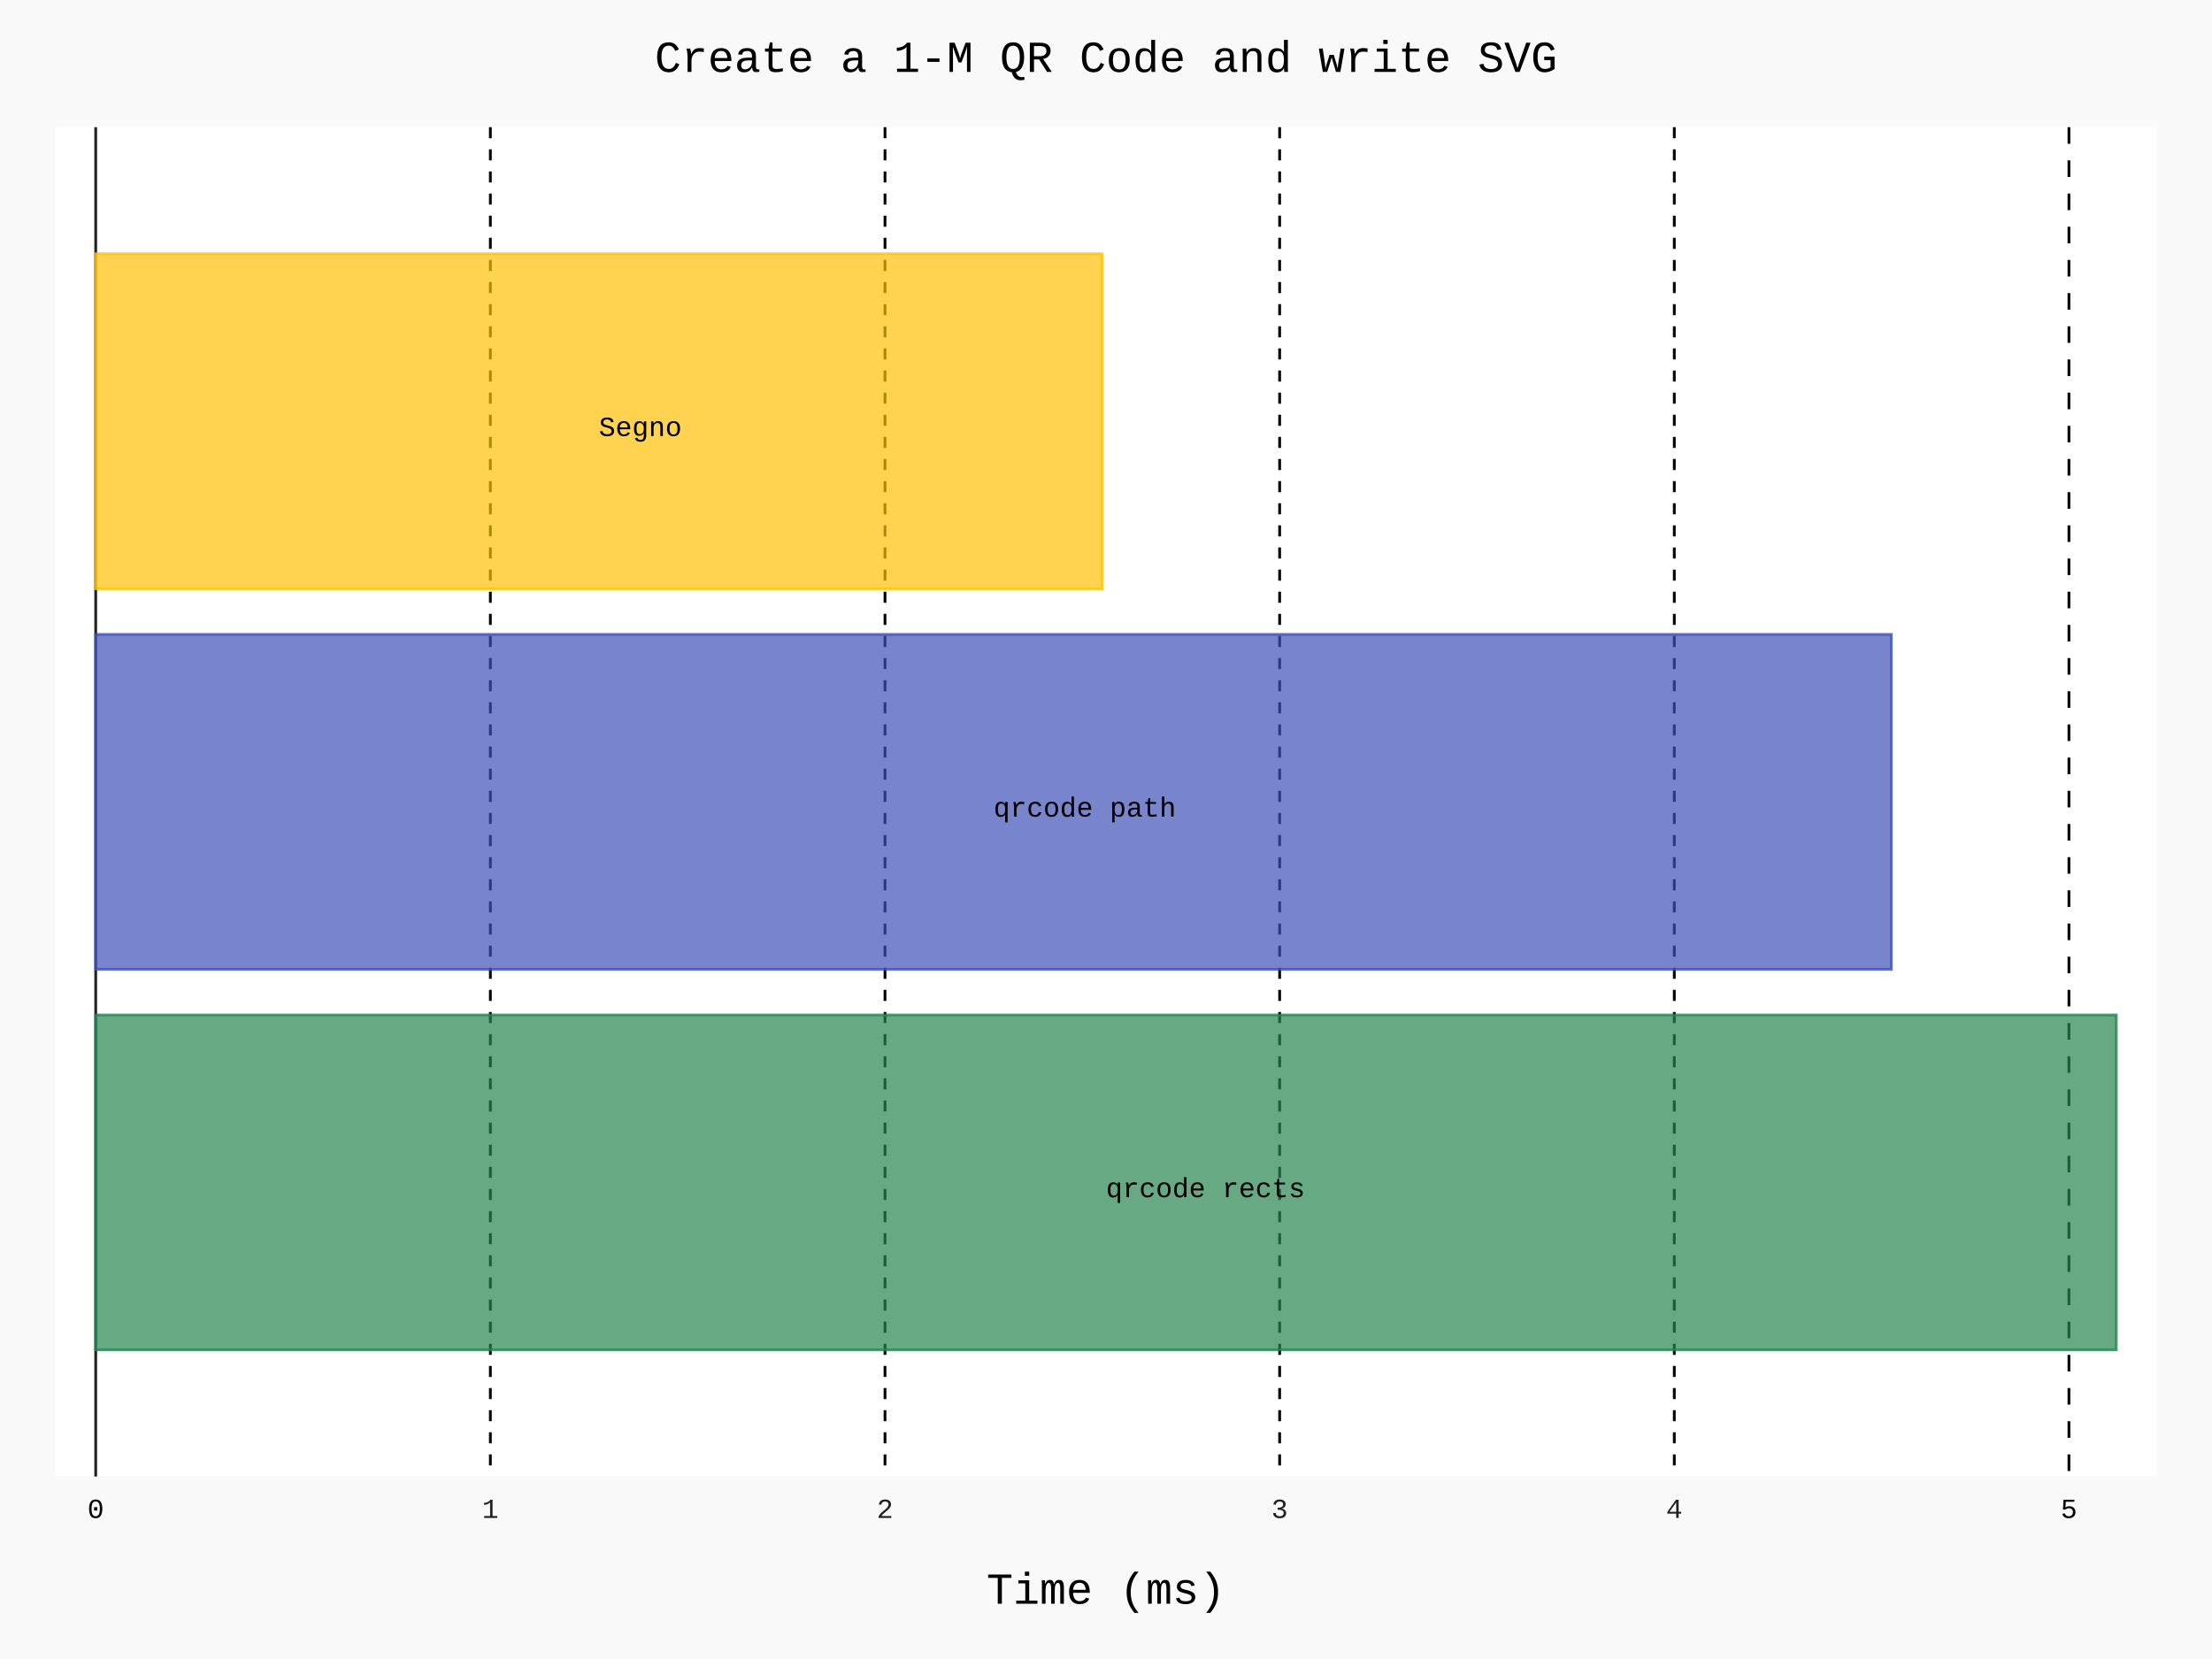
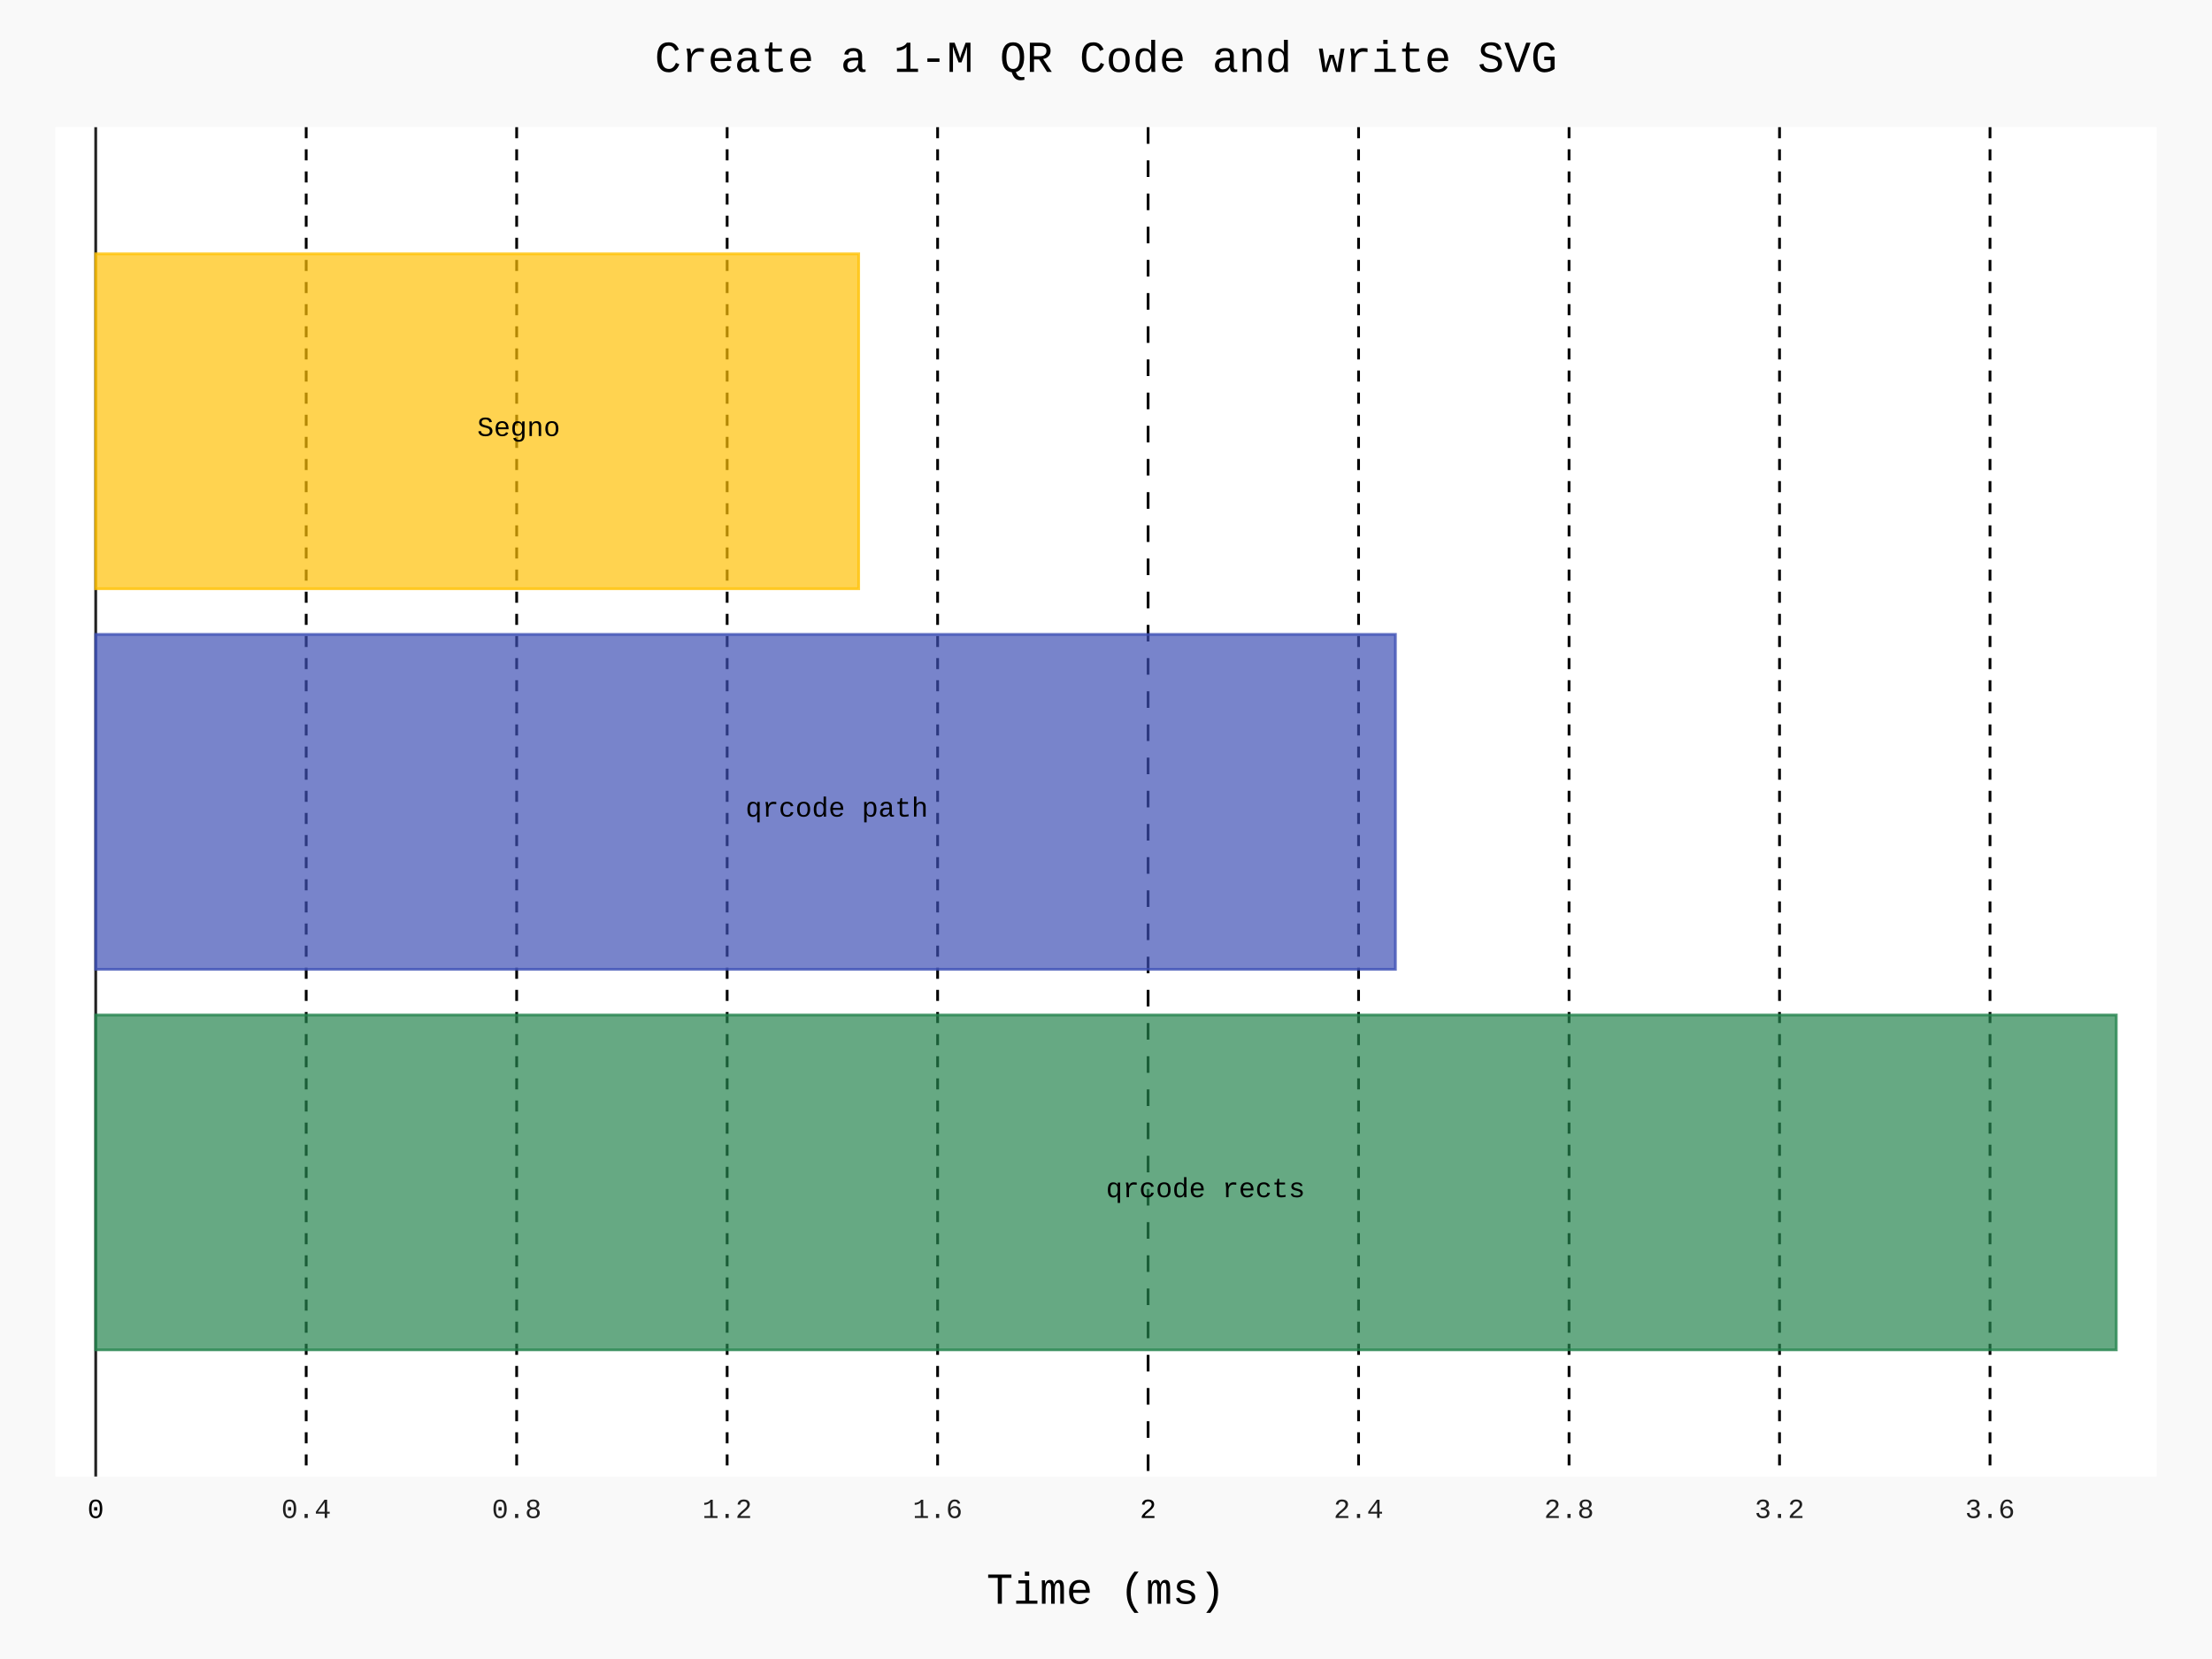
- <svg xmlns="http://www.w3.org/2000/svg" id="chart-aeccab86-a8f4-445e-a9c3-d9e06cc70169" class="pygal-chart" viewBox="0 0 800 600">
+ <svg xmlns="http://www.w3.org/2000/svg" id="chart-3e16077c-ffca-455f-b435-6c97731a8e8c" class="pygal-chart" viewBox="0 0 800 600">
  <defs>
-     <style type="text/css">#chart-aeccab86-a8f4-445e-a9c3-d9e06cc70169{-webkit-user-select:none;-webkit-font-smoothing:antialiased;font-family:Consolas,"Liberation Mono",Menlo,Courier,monospace}#chart-aeccab86-a8f4-445e-a9c3-d9e06cc70169 .title{font-family:Consolas,"Liberation Mono",Menlo,Courier,monospace;font-size:16px}#chart-aeccab86-a8f4-445e-a9c3-d9e06cc70169 .legends .legend text{font-family:Consolas,"Liberation Mono",Menlo,Courier,monospace;font-size:14px}#chart-aeccab86-a8f4-445e-a9c3-d9e06cc70169 .axis text{font-family:Consolas,"Liberation Mono",Menlo,Courier,monospace;font-size:10px}#chart-aeccab86-a8f4-445e-a9c3-d9e06cc70169 .axis text.major{font-family:Consolas,"Liberation Mono",Menlo,Courier,monospace;font-size:10px}#chart-aeccab86-a8f4-445e-a9c3-d9e06cc70169 .text-overlay text.value{font-family:Consolas,"Liberation Mono",Menlo,Courier,monospace;font-size:16px}#chart-aeccab86-a8f4-445e-a9c3-d9e06cc70169 .text-overlay text.label{font-family:Consolas,"Liberation Mono",Menlo,Courier,monospace;font-size:10px}#chart-aeccab86-a8f4-445e-a9c3-d9e06cc70169 .tooltip{font-family:Consolas,"Liberation Mono",Menlo,Courier,monospace;font-size:14px}#chart-aeccab86-a8f4-445e-a9c3-d9e06cc70169 text.no_data{font-family:Consolas,"Liberation Mono",Menlo,Courier,monospace;font-size:64px}
- #chart-aeccab86-a8f4-445e-a9c3-d9e06cc70169{background-color:rgba(249,249,249,1)}#chart-aeccab86-a8f4-445e-a9c3-d9e06cc70169 path,#chart-aeccab86-a8f4-445e-a9c3-d9e06cc70169 line,#chart-aeccab86-a8f4-445e-a9c3-d9e06cc70169 rect,#chart-aeccab86-a8f4-445e-a9c3-d9e06cc70169 circle{-webkit-transition:150ms;-moz-transition:150ms;transition:150ms}#chart-aeccab86-a8f4-445e-a9c3-d9e06cc70169 .graph &gt; .background{fill:rgba(249,249,249,1)}#chart-aeccab86-a8f4-445e-a9c3-d9e06cc70169 .plot &gt; .background{fill:rgba(255,255,255,1)}#chart-aeccab86-a8f4-445e-a9c3-d9e06cc70169 .graph{fill:rgba(0,0,0,.87)}#chart-aeccab86-a8f4-445e-a9c3-d9e06cc70169 text.no_data{fill:rgba(0,0,0,1)}#chart-aeccab86-a8f4-445e-a9c3-d9e06cc70169 .title{fill:rgba(0,0,0,1)}#chart-aeccab86-a8f4-445e-a9c3-d9e06cc70169 .legends .legend text{fill:rgba(0,0,0,.87)}#chart-aeccab86-a8f4-445e-a9c3-d9e06cc70169 .legends .legend:hover text{fill:rgba(0,0,0,1)}#chart-aeccab86-a8f4-445e-a9c3-d9e06cc70169 .axis .line{stroke:rgba(0,0,0,1)}#chart-aeccab86-a8f4-445e-a9c3-d9e06cc70169 .axis .guide.line{stroke:rgba(0,0,0,.54)}#chart-aeccab86-a8f4-445e-a9c3-d9e06cc70169 .axis .major.line{stroke:rgba(0,0,0,.87)}#chart-aeccab86-a8f4-445e-a9c3-d9e06cc70169 .axis text.major{fill:rgba(0,0,0,1)}#chart-aeccab86-a8f4-445e-a9c3-d9e06cc70169 .axis.y .guides:hover .guide.line,#chart-aeccab86-a8f4-445e-a9c3-d9e06cc70169 .line-graph .axis.x .guides:hover .guide.line,#chart-aeccab86-a8f4-445e-a9c3-d9e06cc70169 .stackedline-graph .axis.x .guides:hover .guide.line,#chart-aeccab86-a8f4-445e-a9c3-d9e06cc70169 .xy-graph .axis.x .guides:hover .guide.line{stroke:rgba(0,0,0,1)}#chart-aeccab86-a8f4-445e-a9c3-d9e06cc70169 .axis .guides:hover text{fill:rgba(0,0,0,1)}#chart-aeccab86-a8f4-445e-a9c3-d9e06cc70169 .reactive{fill-opacity:.7;stroke-opacity:.8;stroke-width:1}#chart-aeccab86-a8f4-445e-a9c3-d9e06cc70169 .ci{stroke:rgba(0,0,0,.87)}#chart-aeccab86-a8f4-445e-a9c3-d9e06cc70169 .reactive.active,#chart-aeccab86-a8f4-445e-a9c3-d9e06cc70169 .active .reactive{fill-opacity:.8;stroke-opacity:.9;stroke-width:4}#chart-aeccab86-a8f4-445e-a9c3-d9e06cc70169 .ci .reactive.active{stroke-width:1.5}#chart-aeccab86-a8f4-445e-a9c3-d9e06cc70169 .series text{fill:rgba(0,0,0,1)}#chart-aeccab86-a8f4-445e-a9c3-d9e06cc70169 .tooltip rect{fill:rgba(255,255,255,1);stroke:rgba(0,0,0,1);-webkit-transition:opacity 150ms;-moz-transition:opacity 150ms;transition:opacity 150ms}#chart-aeccab86-a8f4-445e-a9c3-d9e06cc70169 .tooltip .label{fill:rgba(0,0,0,.87)}#chart-aeccab86-a8f4-445e-a9c3-d9e06cc70169 .tooltip .label{fill:rgba(0,0,0,.87)}#chart-aeccab86-a8f4-445e-a9c3-d9e06cc70169 .tooltip .legend{font-size:.8em;fill:rgba(0,0,0,.54)}#chart-aeccab86-a8f4-445e-a9c3-d9e06cc70169 .tooltip .x_label{font-size:.6em;fill:rgba(0,0,0,1)}#chart-aeccab86-a8f4-445e-a9c3-d9e06cc70169 .tooltip .xlink{font-size:.5em;text-decoration:underline}#chart-aeccab86-a8f4-445e-a9c3-d9e06cc70169 .tooltip .value{font-size:1.5em}#chart-aeccab86-a8f4-445e-a9c3-d9e06cc70169 .bound{font-size:.5em}#chart-aeccab86-a8f4-445e-a9c3-d9e06cc70169 .max-value{font-size:.75em;fill:rgba(0,0,0,.54)}#chart-aeccab86-a8f4-445e-a9c3-d9e06cc70169 .map-element{fill:rgba(255,255,255,1);stroke:rgba(0,0,0,.54) !important}#chart-aeccab86-a8f4-445e-a9c3-d9e06cc70169 .map-element .reactive{fill-opacity:inherit;stroke-opacity:inherit}#chart-aeccab86-a8f4-445e-a9c3-d9e06cc70169 .color-0,#chart-aeccab86-a8f4-445e-a9c3-d9e06cc70169 .color-0 a:visited{stroke:#F44336;fill:#F44336}#chart-aeccab86-a8f4-445e-a9c3-d9e06cc70169 .color-1,#chart-aeccab86-a8f4-445e-a9c3-d9e06cc70169 .color-1 a:visited{stroke:#3F51B5;fill:#3F51B5}#chart-aeccab86-a8f4-445e-a9c3-d9e06cc70169 .color-2,#chart-aeccab86-a8f4-445e-a9c3-d9e06cc70169 .color-2 a:visited{stroke:#009688;fill:#009688}#chart-aeccab86-a8f4-445e-a9c3-d9e06cc70169 .text-overlay .color-0 text{fill:black}#chart-aeccab86-a8f4-445e-a9c3-d9e06cc70169 .text-overlay .color-1 text{fill:black}#chart-aeccab86-a8f4-445e-a9c3-d9e06cc70169 .text-overlay .color-2 text{fill:black}
- #chart-aeccab86-a8f4-445e-a9c3-d9e06cc70169 text.no_data{text-anchor:middle}#chart-aeccab86-a8f4-445e-a9c3-d9e06cc70169 .guide.line{fill:none}#chart-aeccab86-a8f4-445e-a9c3-d9e06cc70169 .centered{text-anchor:middle}#chart-aeccab86-a8f4-445e-a9c3-d9e06cc70169 .title{text-anchor:middle}#chart-aeccab86-a8f4-445e-a9c3-d9e06cc70169 .legends .legend text{fill-opacity:1}#chart-aeccab86-a8f4-445e-a9c3-d9e06cc70169 .axis.x text{text-anchor:middle}#chart-aeccab86-a8f4-445e-a9c3-d9e06cc70169 .axis.x:not(.web) text[transform]{text-anchor:start}#chart-aeccab86-a8f4-445e-a9c3-d9e06cc70169 .axis.x:not(.web) text[transform].backwards{text-anchor:end}#chart-aeccab86-a8f4-445e-a9c3-d9e06cc70169 .axis.y text{text-anchor:end}#chart-aeccab86-a8f4-445e-a9c3-d9e06cc70169 .axis.y text[transform].backwards{text-anchor:start}#chart-aeccab86-a8f4-445e-a9c3-d9e06cc70169 .axis.y2 text{text-anchor:start}#chart-aeccab86-a8f4-445e-a9c3-d9e06cc70169 .axis.y2 text[transform].backwards{text-anchor:end}#chart-aeccab86-a8f4-445e-a9c3-d9e06cc70169 .axis .guide.line{stroke-dasharray:4,4;stroke:black}#chart-aeccab86-a8f4-445e-a9c3-d9e06cc70169 .axis .major.guide.line{stroke-dasharray:6,6;stroke:black}#chart-aeccab86-a8f4-445e-a9c3-d9e06cc70169 .horizontal .axis.y .guide.line,#chart-aeccab86-a8f4-445e-a9c3-d9e06cc70169 .horizontal .axis.y2 .guide.line,#chart-aeccab86-a8f4-445e-a9c3-d9e06cc70169 .vertical .axis.x .guide.line{opacity:0}#chart-aeccab86-a8f4-445e-a9c3-d9e06cc70169 .horizontal .axis.always_show .guide.line,#chart-aeccab86-a8f4-445e-a9c3-d9e06cc70169 .vertical .axis.always_show .guide.line{opacity:1 !important}#chart-aeccab86-a8f4-445e-a9c3-d9e06cc70169 .axis.y .guides:hover .guide.line,#chart-aeccab86-a8f4-445e-a9c3-d9e06cc70169 .axis.y2 .guides:hover .guide.line,#chart-aeccab86-a8f4-445e-a9c3-d9e06cc70169 .axis.x .guides:hover .guide.line{opacity:1}#chart-aeccab86-a8f4-445e-a9c3-d9e06cc70169 .axis .guides:hover text{opacity:1}#chart-aeccab86-a8f4-445e-a9c3-d9e06cc70169 .nofill{fill:none}#chart-aeccab86-a8f4-445e-a9c3-d9e06cc70169 .subtle-fill{fill-opacity:.2}#chart-aeccab86-a8f4-445e-a9c3-d9e06cc70169 .dot{stroke-width:1px;fill-opacity:1;stroke-opacity:1}#chart-aeccab86-a8f4-445e-a9c3-d9e06cc70169 .dot.active{stroke-width:5px}#chart-aeccab86-a8f4-445e-a9c3-d9e06cc70169 .dot.negative{fill:transparent}#chart-aeccab86-a8f4-445e-a9c3-d9e06cc70169 text,#chart-aeccab86-a8f4-445e-a9c3-d9e06cc70169 tspan{stroke:none !important}#chart-aeccab86-a8f4-445e-a9c3-d9e06cc70169 .series text.active{opacity:1}#chart-aeccab86-a8f4-445e-a9c3-d9e06cc70169 .tooltip rect{fill-opacity:.95;stroke-width:.5}#chart-aeccab86-a8f4-445e-a9c3-d9e06cc70169 .tooltip text{fill-opacity:1}#chart-aeccab86-a8f4-445e-a9c3-d9e06cc70169 .showable{visibility:hidden}#chart-aeccab86-a8f4-445e-a9c3-d9e06cc70169 .showable.shown{visibility:visible}#chart-aeccab86-a8f4-445e-a9c3-d9e06cc70169 .gauge-background{fill:rgba(229,229,229,1);stroke:none}#chart-aeccab86-a8f4-445e-a9c3-d9e06cc70169 .bg-lines{stroke:rgba(249,249,249,1);stroke-width:2px}</style>
+     <style type="text/css">#chart-3e16077c-ffca-455f-b435-6c97731a8e8c{-webkit-user-select:none;-webkit-font-smoothing:antialiased;font-family:Consolas,"Liberation Mono",Menlo,Courier,monospace}#chart-3e16077c-ffca-455f-b435-6c97731a8e8c .title{font-family:Consolas,"Liberation Mono",Menlo,Courier,monospace;font-size:16px}#chart-3e16077c-ffca-455f-b435-6c97731a8e8c .legends .legend text{font-family:Consolas,"Liberation Mono",Menlo,Courier,monospace;font-size:14px}#chart-3e16077c-ffca-455f-b435-6c97731a8e8c .axis text{font-family:Consolas,"Liberation Mono",Menlo,Courier,monospace;font-size:10px}#chart-3e16077c-ffca-455f-b435-6c97731a8e8c .axis text.major{font-family:Consolas,"Liberation Mono",Menlo,Courier,monospace;font-size:10px}#chart-3e16077c-ffca-455f-b435-6c97731a8e8c .text-overlay text.value{font-family:Consolas,"Liberation Mono",Menlo,Courier,monospace;font-size:16px}#chart-3e16077c-ffca-455f-b435-6c97731a8e8c .text-overlay text.label{font-family:Consolas,"Liberation Mono",Menlo,Courier,monospace;font-size:10px}#chart-3e16077c-ffca-455f-b435-6c97731a8e8c .tooltip{font-family:Consolas,"Liberation Mono",Menlo,Courier,monospace;font-size:14px}#chart-3e16077c-ffca-455f-b435-6c97731a8e8c text.no_data{font-family:Consolas,"Liberation Mono",Menlo,Courier,monospace;font-size:64px}
+ #chart-3e16077c-ffca-455f-b435-6c97731a8e8c{background-color:rgba(249,249,249,1)}#chart-3e16077c-ffca-455f-b435-6c97731a8e8c path,#chart-3e16077c-ffca-455f-b435-6c97731a8e8c line,#chart-3e16077c-ffca-455f-b435-6c97731a8e8c rect,#chart-3e16077c-ffca-455f-b435-6c97731a8e8c circle{-webkit-transition:150ms;-moz-transition:150ms;transition:150ms}#chart-3e16077c-ffca-455f-b435-6c97731a8e8c .graph &gt; .background{fill:rgba(249,249,249,1)}#chart-3e16077c-ffca-455f-b435-6c97731a8e8c .plot &gt; .background{fill:rgba(255,255,255,1)}#chart-3e16077c-ffca-455f-b435-6c97731a8e8c .graph{fill:rgba(0,0,0,.87)}#chart-3e16077c-ffca-455f-b435-6c97731a8e8c text.no_data{fill:rgba(0,0,0,1)}#chart-3e16077c-ffca-455f-b435-6c97731a8e8c .title{fill:rgba(0,0,0,1)}#chart-3e16077c-ffca-455f-b435-6c97731a8e8c .legends .legend text{fill:rgba(0,0,0,.87)}#chart-3e16077c-ffca-455f-b435-6c97731a8e8c .legends .legend:hover text{fill:rgba(0,0,0,1)}#chart-3e16077c-ffca-455f-b435-6c97731a8e8c .axis .line{stroke:rgba(0,0,0,1)}#chart-3e16077c-ffca-455f-b435-6c97731a8e8c .axis .guide.line{stroke:rgba(0,0,0,.54)}#chart-3e16077c-ffca-455f-b435-6c97731a8e8c .axis .major.line{stroke:rgba(0,0,0,.87)}#chart-3e16077c-ffca-455f-b435-6c97731a8e8c .axis text.major{fill:rgba(0,0,0,1)}#chart-3e16077c-ffca-455f-b435-6c97731a8e8c .axis.y .guides:hover .guide.line,#chart-3e16077c-ffca-455f-b435-6c97731a8e8c .line-graph .axis.x .guides:hover .guide.line,#chart-3e16077c-ffca-455f-b435-6c97731a8e8c .stackedline-graph .axis.x .guides:hover .guide.line,#chart-3e16077c-ffca-455f-b435-6c97731a8e8c .xy-graph .axis.x .guides:hover .guide.line{stroke:rgba(0,0,0,1)}#chart-3e16077c-ffca-455f-b435-6c97731a8e8c .axis .guides:hover text{fill:rgba(0,0,0,1)}#chart-3e16077c-ffca-455f-b435-6c97731a8e8c .reactive{fill-opacity:.7;stroke-opacity:.8;stroke-width:1}#chart-3e16077c-ffca-455f-b435-6c97731a8e8c .ci{stroke:rgba(0,0,0,.87)}#chart-3e16077c-ffca-455f-b435-6c97731a8e8c .reactive.active,#chart-3e16077c-ffca-455f-b435-6c97731a8e8c .active .reactive{fill-opacity:.8;stroke-opacity:.9;stroke-width:4}#chart-3e16077c-ffca-455f-b435-6c97731a8e8c .ci .reactive.active{stroke-width:1.5}#chart-3e16077c-ffca-455f-b435-6c97731a8e8c .series text{fill:rgba(0,0,0,1)}#chart-3e16077c-ffca-455f-b435-6c97731a8e8c .tooltip rect{fill:rgba(255,255,255,1);stroke:rgba(0,0,0,1);-webkit-transition:opacity 150ms;-moz-transition:opacity 150ms;transition:opacity 150ms}#chart-3e16077c-ffca-455f-b435-6c97731a8e8c .tooltip .label{fill:rgba(0,0,0,.87)}#chart-3e16077c-ffca-455f-b435-6c97731a8e8c .tooltip .label{fill:rgba(0,0,0,.87)}#chart-3e16077c-ffca-455f-b435-6c97731a8e8c .tooltip .legend{font-size:.8em;fill:rgba(0,0,0,.54)}#chart-3e16077c-ffca-455f-b435-6c97731a8e8c .tooltip .x_label{font-size:.6em;fill:rgba(0,0,0,1)}#chart-3e16077c-ffca-455f-b435-6c97731a8e8c .tooltip .xlink{font-size:.5em;text-decoration:underline}#chart-3e16077c-ffca-455f-b435-6c97731a8e8c .tooltip .value{font-size:1.5em}#chart-3e16077c-ffca-455f-b435-6c97731a8e8c .bound{font-size:.5em}#chart-3e16077c-ffca-455f-b435-6c97731a8e8c .max-value{font-size:.75em;fill:rgba(0,0,0,.54)}#chart-3e16077c-ffca-455f-b435-6c97731a8e8c .map-element{fill:rgba(255,255,255,1);stroke:rgba(0,0,0,.54) !important}#chart-3e16077c-ffca-455f-b435-6c97731a8e8c .map-element .reactive{fill-opacity:inherit;stroke-opacity:inherit}#chart-3e16077c-ffca-455f-b435-6c97731a8e8c .color-0,#chart-3e16077c-ffca-455f-b435-6c97731a8e8c .color-0 a:visited{stroke:#F44336;fill:#F44336}#chart-3e16077c-ffca-455f-b435-6c97731a8e8c .color-1,#chart-3e16077c-ffca-455f-b435-6c97731a8e8c .color-1 a:visited{stroke:#3F51B5;fill:#3F51B5}#chart-3e16077c-ffca-455f-b435-6c97731a8e8c .color-2,#chart-3e16077c-ffca-455f-b435-6c97731a8e8c .color-2 a:visited{stroke:#009688;fill:#009688}#chart-3e16077c-ffca-455f-b435-6c97731a8e8c .text-overlay .color-0 text{fill:black}#chart-3e16077c-ffca-455f-b435-6c97731a8e8c .text-overlay .color-1 text{fill:black}#chart-3e16077c-ffca-455f-b435-6c97731a8e8c .text-overlay .color-2 text{fill:black}
+ #chart-3e16077c-ffca-455f-b435-6c97731a8e8c text.no_data{text-anchor:middle}#chart-3e16077c-ffca-455f-b435-6c97731a8e8c .guide.line{fill:none}#chart-3e16077c-ffca-455f-b435-6c97731a8e8c .centered{text-anchor:middle}#chart-3e16077c-ffca-455f-b435-6c97731a8e8c .title{text-anchor:middle}#chart-3e16077c-ffca-455f-b435-6c97731a8e8c .legends .legend text{fill-opacity:1}#chart-3e16077c-ffca-455f-b435-6c97731a8e8c .axis.x text{text-anchor:middle}#chart-3e16077c-ffca-455f-b435-6c97731a8e8c .axis.x:not(.web) text[transform]{text-anchor:start}#chart-3e16077c-ffca-455f-b435-6c97731a8e8c .axis.x:not(.web) text[transform].backwards{text-anchor:end}#chart-3e16077c-ffca-455f-b435-6c97731a8e8c .axis.y text{text-anchor:end}#chart-3e16077c-ffca-455f-b435-6c97731a8e8c .axis.y text[transform].backwards{text-anchor:start}#chart-3e16077c-ffca-455f-b435-6c97731a8e8c .axis.y2 text{text-anchor:start}#chart-3e16077c-ffca-455f-b435-6c97731a8e8c .axis.y2 text[transform].backwards{text-anchor:end}#chart-3e16077c-ffca-455f-b435-6c97731a8e8c .axis .guide.line{stroke-dasharray:4,4;stroke:black}#chart-3e16077c-ffca-455f-b435-6c97731a8e8c .axis .major.guide.line{stroke-dasharray:6,6;stroke:black}#chart-3e16077c-ffca-455f-b435-6c97731a8e8c .horizontal .axis.y .guide.line,#chart-3e16077c-ffca-455f-b435-6c97731a8e8c .horizontal .axis.y2 .guide.line,#chart-3e16077c-ffca-455f-b435-6c97731a8e8c .vertical .axis.x .guide.line{opacity:0}#chart-3e16077c-ffca-455f-b435-6c97731a8e8c .horizontal .axis.always_show .guide.line,#chart-3e16077c-ffca-455f-b435-6c97731a8e8c .vertical .axis.always_show .guide.line{opacity:1 !important}#chart-3e16077c-ffca-455f-b435-6c97731a8e8c .axis.y .guides:hover .guide.line,#chart-3e16077c-ffca-455f-b435-6c97731a8e8c .axis.y2 .guides:hover .guide.line,#chart-3e16077c-ffca-455f-b435-6c97731a8e8c .axis.x .guides:hover .guide.line{opacity:1}#chart-3e16077c-ffca-455f-b435-6c97731a8e8c .axis .guides:hover text{opacity:1}#chart-3e16077c-ffca-455f-b435-6c97731a8e8c .nofill{fill:none}#chart-3e16077c-ffca-455f-b435-6c97731a8e8c .subtle-fill{fill-opacity:.2}#chart-3e16077c-ffca-455f-b435-6c97731a8e8c .dot{stroke-width:1px;fill-opacity:1;stroke-opacity:1}#chart-3e16077c-ffca-455f-b435-6c97731a8e8c .dot.active{stroke-width:5px}#chart-3e16077c-ffca-455f-b435-6c97731a8e8c .dot.negative{fill:transparent}#chart-3e16077c-ffca-455f-b435-6c97731a8e8c text,#chart-3e16077c-ffca-455f-b435-6c97731a8e8c tspan{stroke:none !important}#chart-3e16077c-ffca-455f-b435-6c97731a8e8c .series text.active{opacity:1}#chart-3e16077c-ffca-455f-b435-6c97731a8e8c .tooltip rect{fill-opacity:.95;stroke-width:.5}#chart-3e16077c-ffca-455f-b435-6c97731a8e8c .tooltip text{fill-opacity:1}#chart-3e16077c-ffca-455f-b435-6c97731a8e8c .showable{visibility:hidden}#chart-3e16077c-ffca-455f-b435-6c97731a8e8c .showable.shown{visibility:visible}#chart-3e16077c-ffca-455f-b435-6c97731a8e8c .gauge-background{fill:rgba(229,229,229,1);stroke:none}#chart-3e16077c-ffca-455f-b435-6c97731a8e8c .bg-lines{stroke:rgba(249,249,249,1);stroke-width:2px}</style>
  </defs>
  <g class="graph horizontalbar-graph horizontal">
    <rect x="0" y="0" width="800" height="600" class="background" />
    <g transform="translate(20, 46)" class="plot">
      <rect x="0" y="0" width="760" height="488" class="background" />
      <g class="axis x always_show">
        <g class="guides">
          <path d="M14.615 0 v488" class="axis major line" />
          <text x="14.615" y="503.0" class="major">0</text>
        </g>
        <g class="guides">
-           <path d="M157.344 0 v488" class="guide line" />
-           <text x="157.344" y="503.0" class="">1</text>
+           <path d="M90.737 0 v488" class="guide line" />
+           <text x="90.737" y="503.0" class="">0.4</text>
        </g>
        <g class="guides">
-           <path d="M300.072 0 v488" class="guide line" />
-           <text x="300.072" y="503.0" class="">2</text>
+           <path d="M166.859 0 v488" class="guide line" />
+           <text x="166.859" y="503.0" class="">0.8</text>
        </g>
        <g class="guides">
-           <path d="M442.8 0 v488" class="guide line" />
-           <text x="442.8" y="503.0" class="">3</text>
+           <path d="M242.981 0 v488" class="guide line" />
+           <text x="242.981" y="503.0" class="">1.2</text>
        </g>
        <g class="guides">
-           <path d="M585.529 0 v488" class="guide line" />
-           <text x="585.529" y="503.0" class="">4</text>
+           <path d="M319.103 0 v488" class="guide line" />
+           <text x="319.103" y="503.0" class="">1.6</text>
        </g>
        <g class="guides">
-           <path d="M728.257 0 v488" class="major guide line" />
-           <text x="728.257" y="503.0" class="major">5</text>
+           <path d="M395.224 0 v488" class="major guide line" />
+           <text x="395.224" y="503.0" class="major">2</text>
+         </g>
+         <g class="guides">
+           <path d="M471.346 0 v488" class="guide line" />
+           <text x="471.346" y="503.0" class="">2.4</text>
+         </g>
+         <g class="guides">
+           <path d="M547.468 0 v488" class="guide line" />
+           <text x="547.468" y="503.0" class="">2.8</text>
+         </g>
+         <g class="guides">
+           <path d="M623.59 0 v488" class="guide line" />
+           <text x="623.59" y="503.0" class="">3.2</text>
+         </g>
+         <g class="guides">
+           <path d="M699.712 0 v488" class="guide line" />
+           <text x="699.712" y="503.0" class="">3.6</text>
        </g>
      </g>
      <g class="series serie-2 color-2">
        <g class="bars">
          <g class="bar" style="fill: #26854F; stroke: #26854F">
            <rect x="14.615" y="321.079" rx="0" ry="0" width="730.769" height="121.124" class="rect reactive tooltip-trigger" />
          </g>
        </g>
      </g>
      <g class="series serie-1 color-1">
        <g class="bars">
          <g class="bar" style="fill: #3F51B5; stroke: #3F51B5">
-             <rect x="14.615" y="183.438" rx="0" ry="0" width="649.414" height="121.124" class="rect reactive tooltip-trigger" />
+             <rect x="14.615" y="183.438" rx="0" ry="0" width="470.052" height="121.124" class="rect reactive tooltip-trigger" />
          </g>
        </g>
      </g>
      <g class="series serie-0 color-0">
        <g class="bars">
          <g class="bar" style="fill: #FFC107; stroke: #FFC107">
-             <rect x="14.615" y="45.797" rx="0" ry="0" width="363.957" height="121.124" class="rect reactive tooltip-trigger" />
+             <rect x="14.615" y="45.797" rx="0" ry="0" width="275.942" height="121.124" class="rect reactive tooltip-trigger" />
          </g>
        </g>
      </g>
    </g>
    <g class="titles">
      <text x="400.0" y="26" class="title plot_title">Create a 1-M QR Code and write SVG</text>
      <text x="400.0" y="580" class="title">Time (ms)</text>
    </g>
    <g transform="translate(20, 46)" class="plot overlay">
      <g class="series serie-2 color-2" />
      <g class="series serie-1 color-1" />
      <g class="series serie-0 color-0" />
    </g>
    <g transform="translate(20, 46)" class="plot text-overlay">
      <g class="series serie-2 color-2">
-         <text x="380.0" y="386.974" class="label">qrcode rects</text>
+         <text x="380" y="386.974" class="label">qrcode rects</text>
      </g>
      <g class="series serie-1 color-1">
-         <text x="339.322" y="249.333" class="label">qrcode path</text>
+         <text x="249.641" y="249.333" class="label">qrcode path</text>
      </g>
      <g class="series serie-0 color-0">
-         <text x="196.594" y="111.692" class="label">Segno</text>
+         <text x="152.586" y="111.692" class="label">Segno</text>
      </g>
    </g>
    <g transform="translate(20, 46)" class="plot tooltip-overlay">
      <g transform="translate(0 0)" style="opacity: 0" class="tooltip">
        <rect rx="0" ry="0" width="0" height="0" class="tooltip-box" />
        <g class="text" />
      </g>
    </g>
  </g>
</svg>
